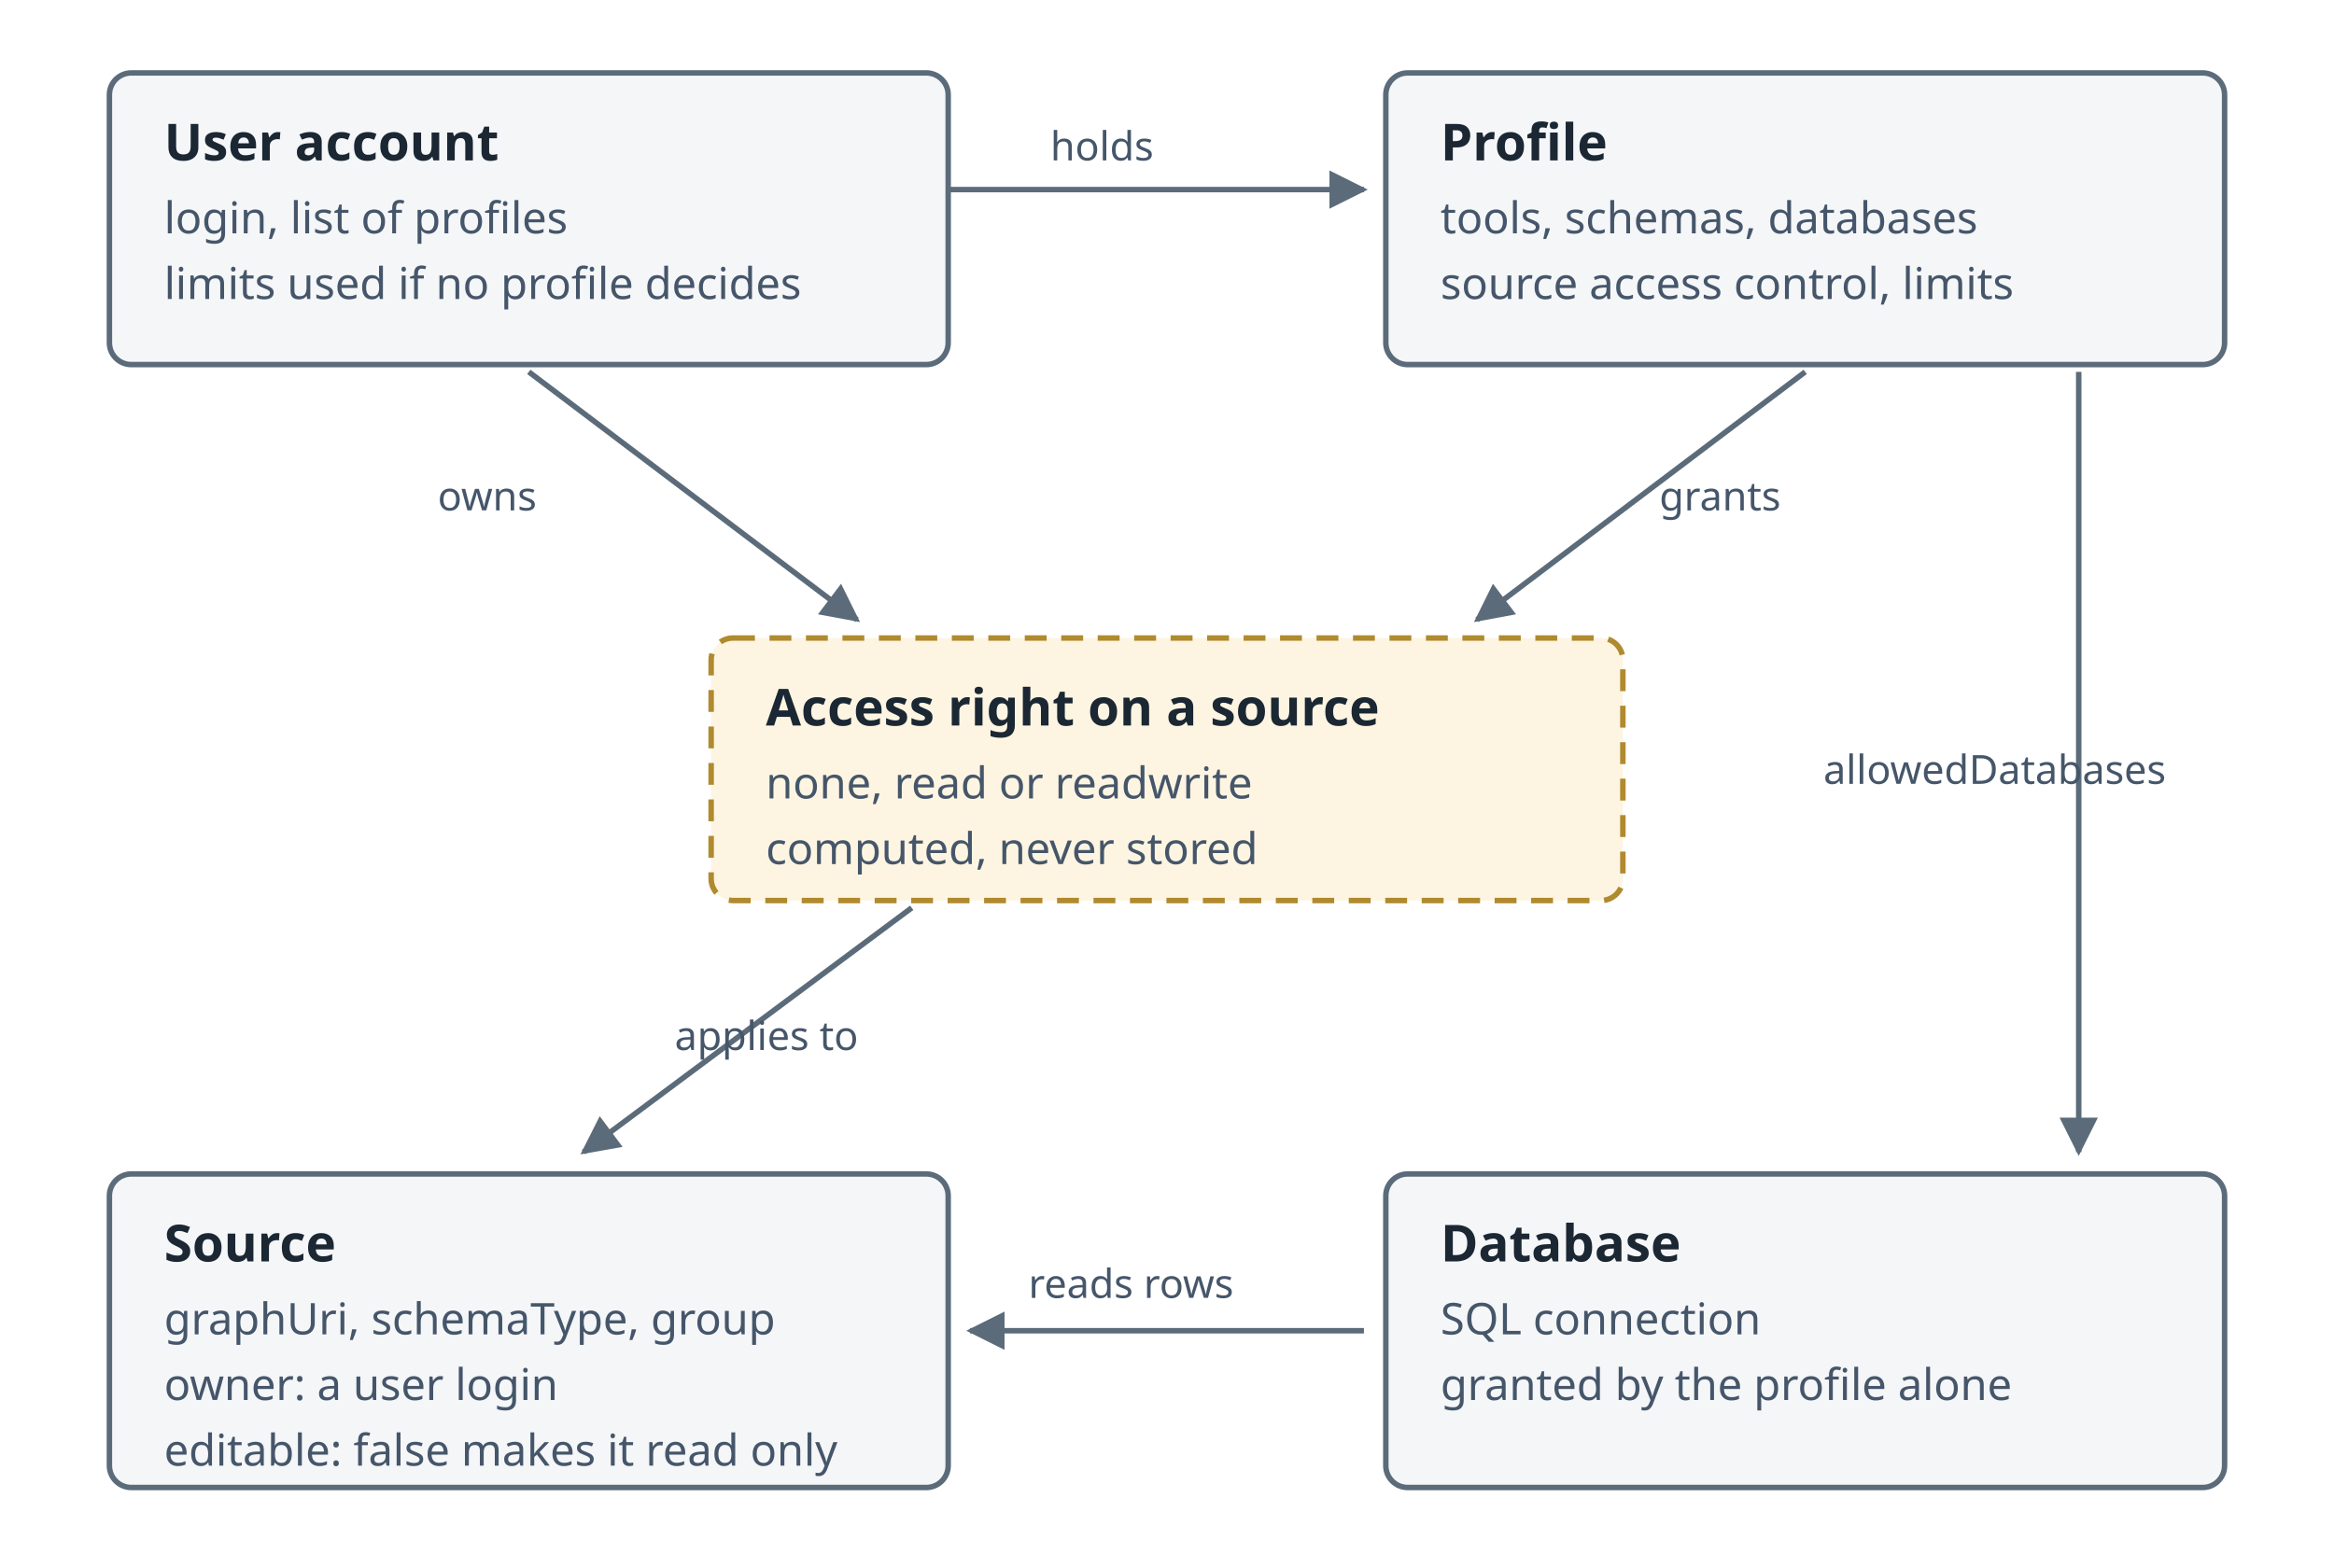
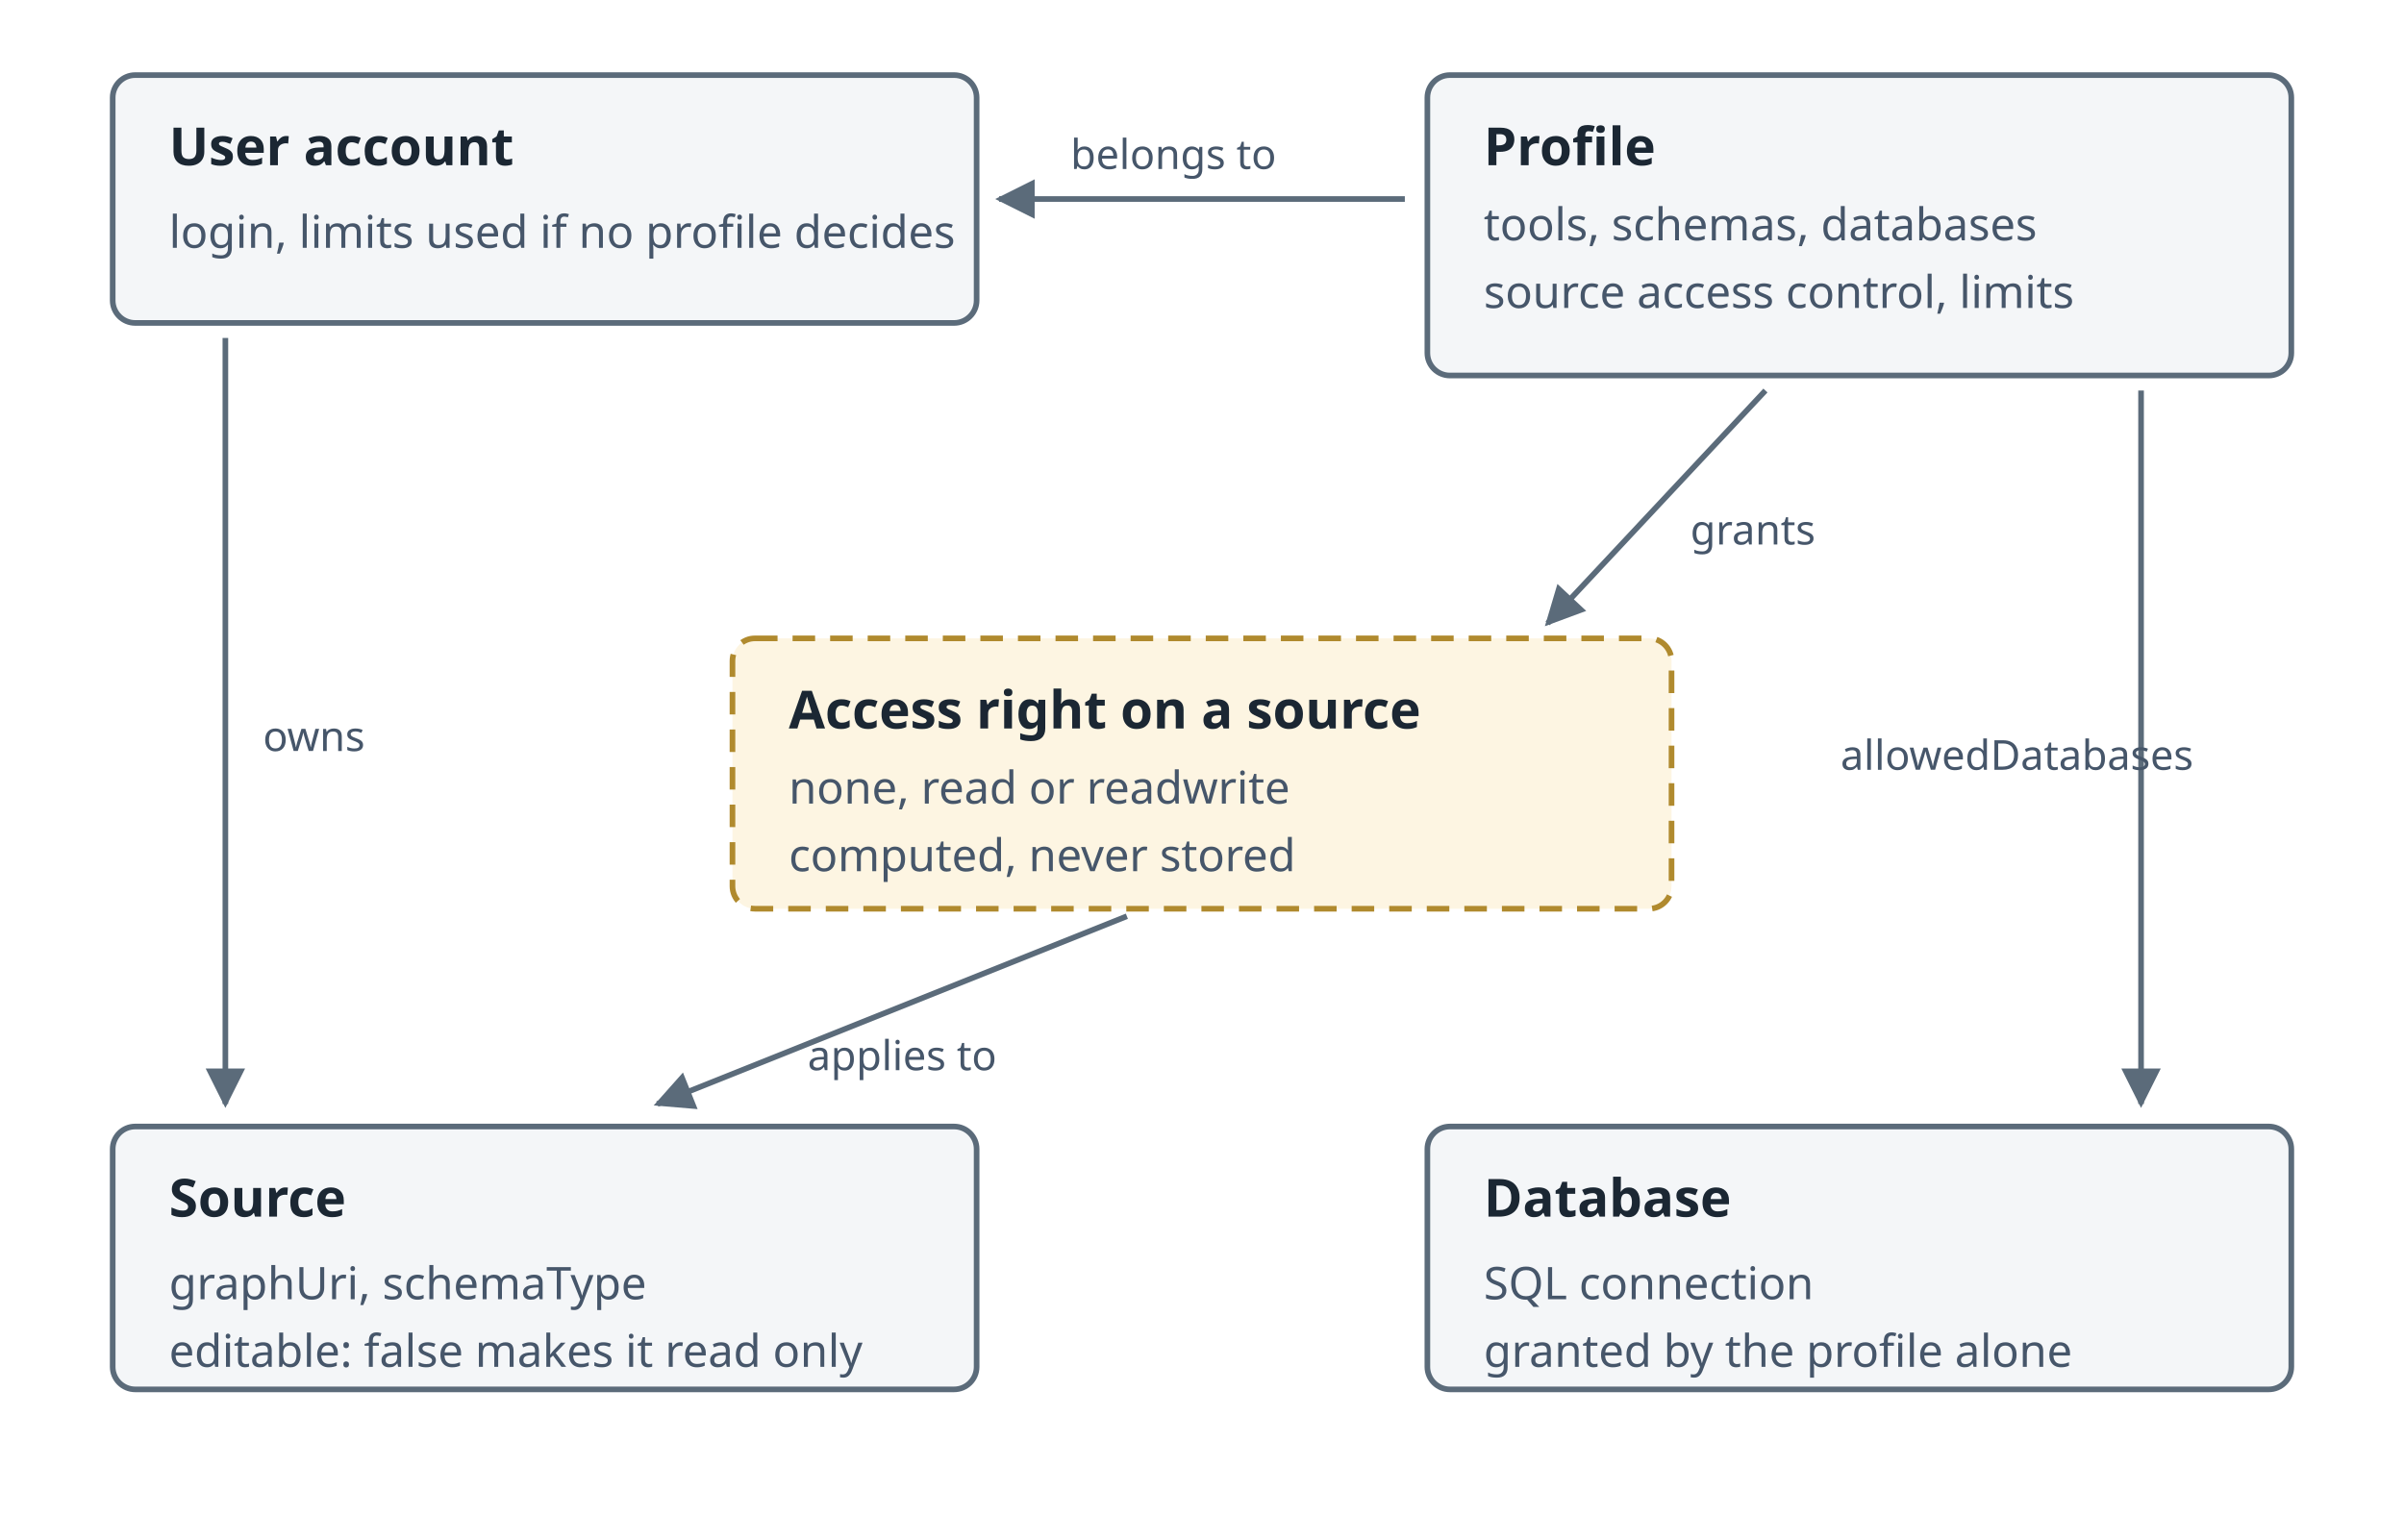
- <svg xmlns="http://www.w3.org/2000/svg" viewBox="0 0 640 430" width="100%" role="img" aria-label="Relations between users, profiles, access rights, sources and databases">
+ <svg xmlns="http://www.w3.org/2000/svg" viewBox="0 0 640 410" width="100%" role="img" aria-label="Relations between users, profiles, access rights, sources and databases">
  <defs>
    <marker id="arrow" viewBox="0 0 10 10" refX="9" refY="5" markerWidth="7" markerHeight="7" orient="auto-start-reverse">
      <path d="M 0 0 L 10 5 L 0 10 z" fill="#5b6b7a" />
    </marker>
    <style>
      .box { fill: #f4f6f8; stroke: #5b6b7a; stroke-width: 1.5; }
      .derived { fill: #fdf5e2; stroke: #b08a2e; stroke-width: 1.5; stroke-dasharray: 6 4; }
      .title { font: 600 14px system-ui, sans-serif; fill: #1b2733; }
      .line { font: 12px system-ui, sans-serif; fill: #46566a; }
      .edge { stroke: #5b6b7a; stroke-width: 1.5; fill: none; marker-end: url(#arrow); }
      .label { font: 11px system-ui, sans-serif; fill: #46566a; }
    </style>
  </defs>
-   <rect rx="6" class="box" x="30" y="20" width="230" height="80" />
+   <rect rx="6" class="box" x="30" y="20" width="230" height="66" />
  <text class="title" x="45" y="44">User account</text>
-   <text class="line" x="45" y="64">login, list of profiles</text>
-   <text class="line" x="45" y="82">limits used if no profile decides</text>
+   <text class="line" x="45" y="66">login, limits used if no profile decides</text>
  <rect rx="6" class="box" x="380" y="20" width="230" height="80" />
  <text class="title" x="395" y="44">Profile</text>
  <text class="line" x="395" y="64">tools, schemas, databases</text>
  <text class="line" x="395" y="82">source access control, limits</text>
-   <rect rx="6" class="derived" x="195" y="175" width="250" height="72" />
-   <text class="title" x="210" y="199">Access right on a source</text>
-   <text class="line" x="210" y="219">none, read or readwrite</text>
-   <text class="line" x="210" y="237">computed, never stored</text>
-   <rect rx="6" class="box" x="30" y="322" width="230" height="86" />
-   <text class="title" x="45" y="346">Source</text>
-   <text class="line" x="45" y="366">graphUri, schemaType, group</text>
-   <text class="line" x="45" y="384">owner: a user login</text>
-   <text class="line" x="45" y="402">editable: false makes it read only</text>
-   <rect rx="6" class="box" x="380" y="322" width="230" height="86" />
-   <text class="title" x="395" y="346">Database</text>
-   <text class="line" x="395" y="366">SQL connection</text>
-   <text class="line" x="395" y="384">granted by the profile alone</text>
-   <path class="edge" d="M 260 52 L 374 52" />
-   <text class="label" x="288" y="44">holds</text>
-   <path class="edge" d="M 145 102 L 235 170" />
-   <text class="label" x="120" y="140">owns</text>
-   <path class="edge" d="M 495 102 L 405 170" />
-   <text class="label" x="455" y="140">grants</text>
-   <path class="edge" d="M 250 249 L 160 316" />
-   <text class="label" x="185" y="288">applies to</text>
-   <path class="edge" d="M 570 102 L 570 316" />
-   <text class="label" x="500" y="215">allowedDatabases</text>
-   <path class="edge" d="M 374 365 L 266 365" />
-   <text class="label" x="282" y="356">reads rows</text>
+   <rect rx="6" class="derived" x="195" y="170" width="250" height="72" />
+   <text class="title" x="210" y="194">Access right on a source</text>
+   <text class="line" x="210" y="214">none, read or readwrite</text>
+   <text class="line" x="210" y="232">computed, never stored</text>
+   <rect rx="6" class="box" x="30" y="300" width="230" height="70" />
+   <text class="title" x="45" y="324">Source</text>
+   <text class="line" x="45" y="346">graphUri, schemaType</text>
+   <text class="line" x="45" y="364">editable: false makes it read only</text>
+   <rect rx="6" class="box" x="380" y="300" width="230" height="70" />
+   <text class="title" x="395" y="324">Database</text>
+   <text class="line" x="395" y="346">SQL connection</text>
+   <text class="line" x="395" y="364">granted by the profile alone</text>
+   <path class="edge" d="M 374 53 L 266 53" />
+   <text class="label" x="285" y="45">belongs to</text>
+   <path class="edge" d="M 60 90 L 60 294" />
+   <text class="label" x="70" y="200">owns</text>
+   <path class="edge" d="M 470 104 L 412 166" />
+   <text class="label" x="450" y="145">grants</text>
+   <path class="edge" d="M 300 244 L 175 294" />
+   <text class="label" x="215" y="285">applies to</text>
+   <path class="edge" d="M 570 104 L 570 294" />
+   <text class="label" x="490" y="205">allowedDatabases</text>
</svg>
